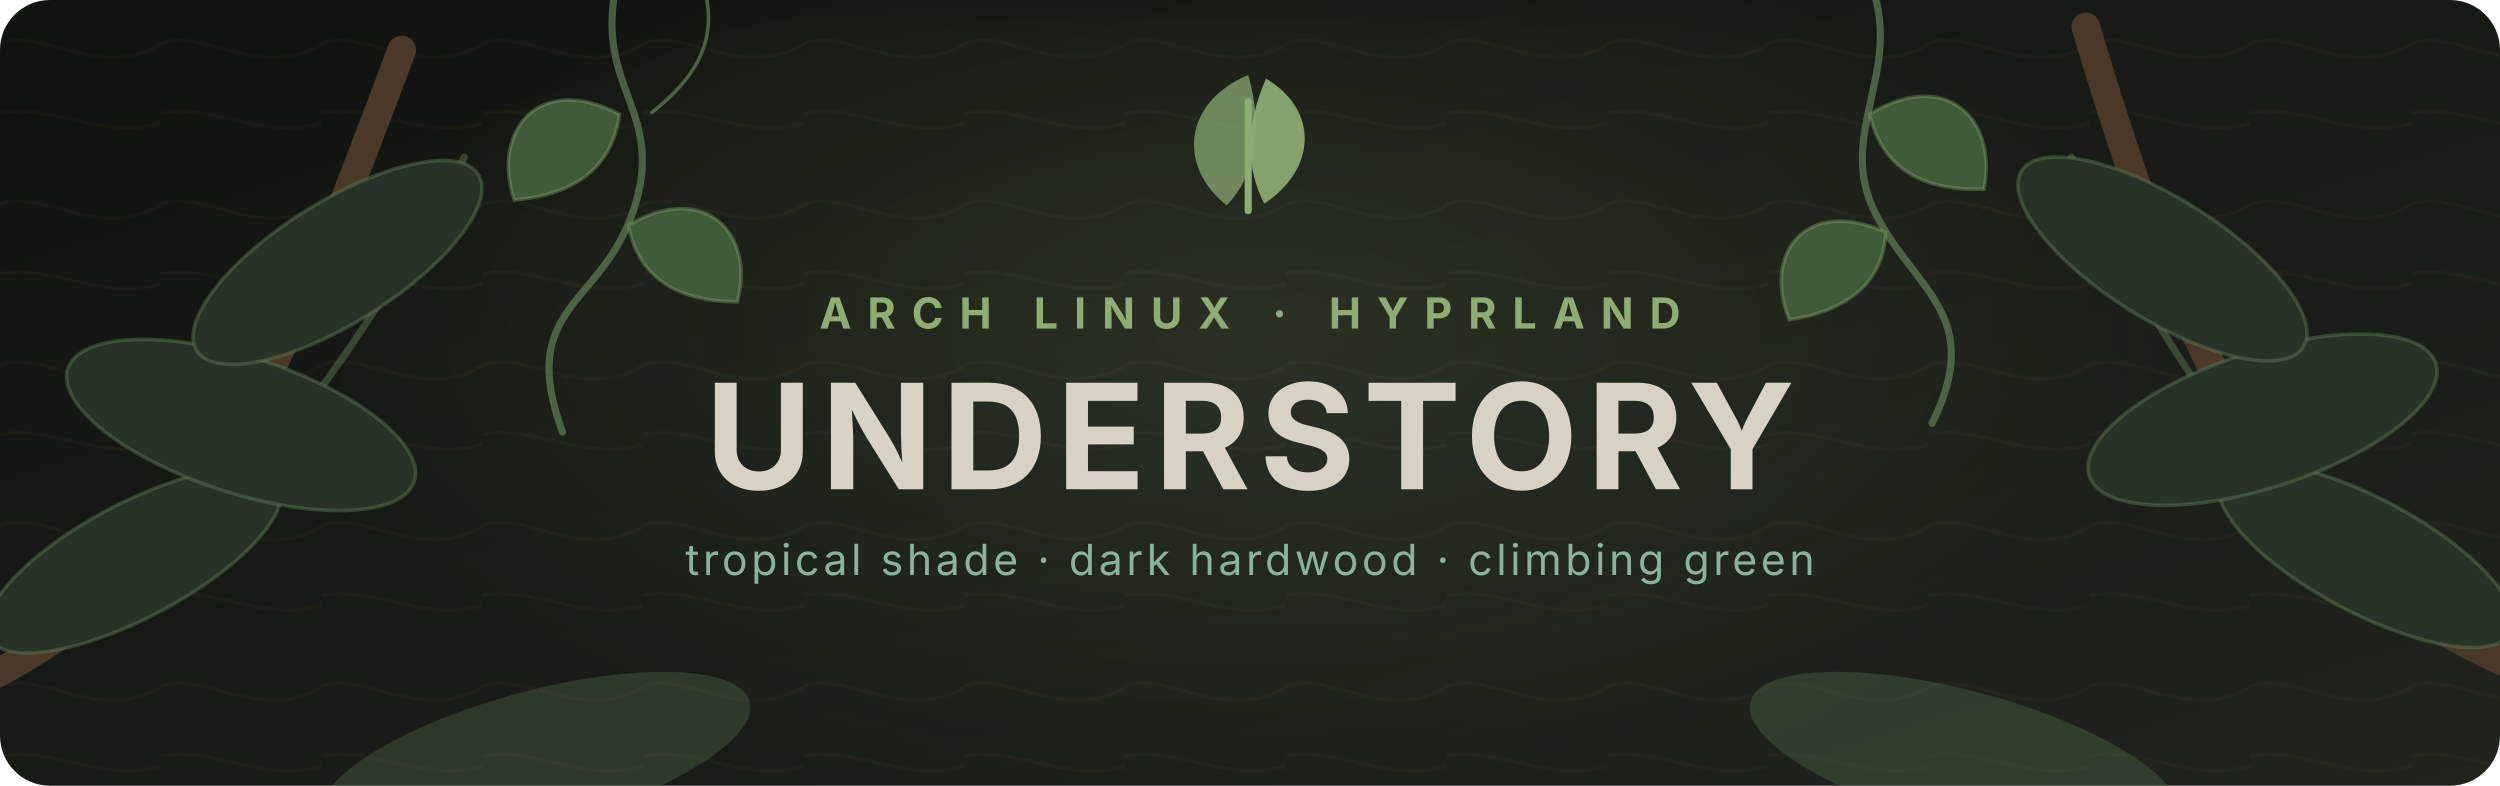
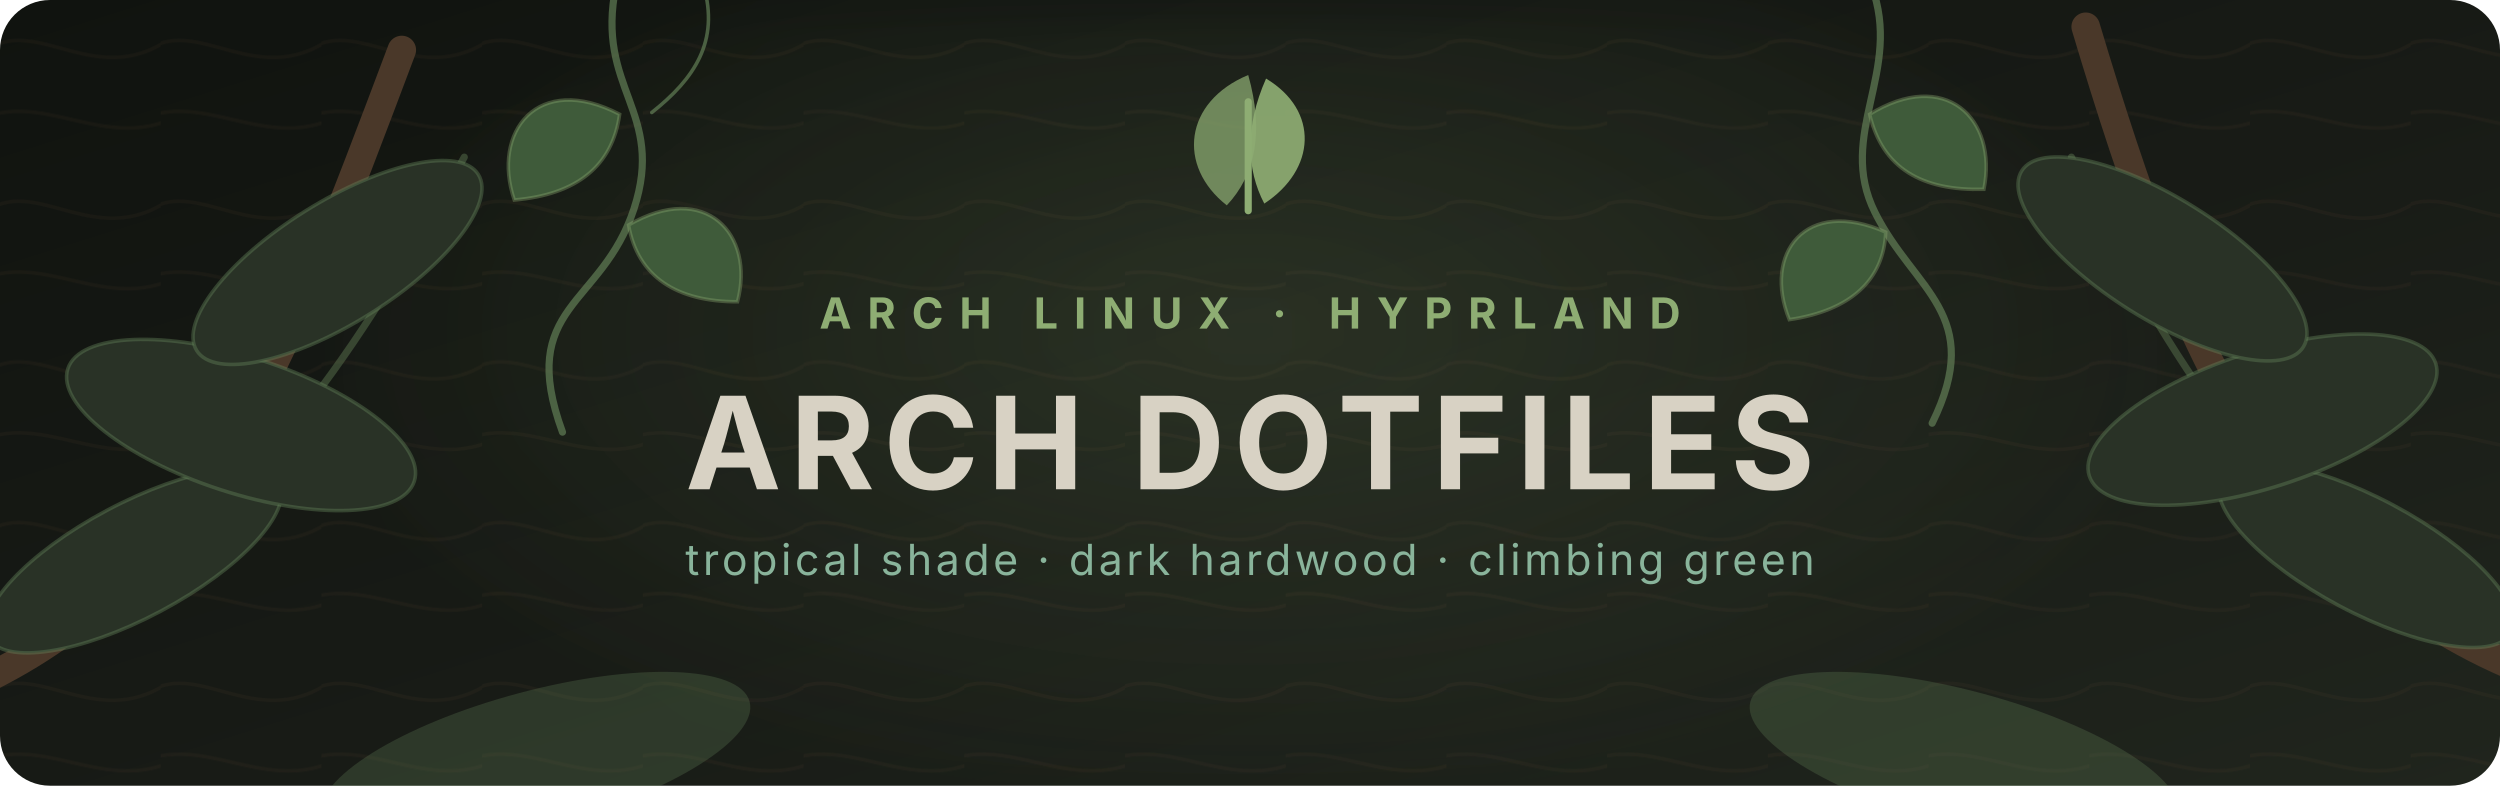
<svg xmlns="http://www.w3.org/2000/svg" viewBox="0 0 1400 440" role="img" aria-labelledby="title description">
  <defs>
    <linearGradient id="night" x1="0" y1="0" x2="1" y2="1">
      <stop offset="0" stop-color="#10130f" />
      <stop offset="0.55" stop-color="#181b16" />
      <stop offset="1" stop-color="#20251d" />
    </linearGradient>
    <radialGradient id="glow" cx="50%" cy="45%" r="55%">
      <stop offset="0" stop-color="#8ead73" stop-opacity=".16" />
      <stop offset="1" stop-color="#8ead73" stop-opacity="0" />
    </radialGradient>
    <pattern id="grain" width="90" height="90" patternUnits="userSpaceOnUse">
      <path d="M-10 30C20 5 55 55 100 18M-20 72C22 42 63 95 110 58" fill="none" stroke="#a47b50" stroke-opacity=".055" stroke-width="2" />
    </pattern>
    <filter id="soft">
      <feGaussianBlur stdDeviation="18" />
    </filter>
  </defs>
  <rect width="1400" height="440" rx="28" fill="url(#night)" />
  <rect width="1400" height="440" rx="28" fill="url(#grain)" />
  <ellipse cx="700" cy="210" rx="510" ry="245" fill="url(#glow)" filter="url(#soft)" />
  <g fill="none" stroke-linecap="round">
    <path d="M-25 388C112 330 158 206 225 28" stroke="#4a3829" stroke-width="16" />
    <path d="M1425 380C1278 326 1224 202 1168 15" stroke="#4a3829" stroke-width="16" />
    <path d="M54 338C151 275 208 183 260 88" stroke="#66845a" stroke-opacity=".42" stroke-width="4" />
    <path d="M1340 337C1261 273 1201 180 1160 88" stroke="#66845a" stroke-opacity=".42" stroke-width="4" />
  </g>
  <g fill="none" stroke="#66845a" stroke-width="4" stroke-linecap="round" opacity=".66">
    <path d="M345-8c-12 58 28 70 10 125s-66 54-40 125" />
    <path d="M1048-8c18 48-20 83 2 127s62 57 32 118" />
    <path d="M394-8c9 31-5 52-29 71" stroke-width="2" />
  </g>
  <g fill="#3f5b3a" stroke="#8ead73" stroke-opacity=".36" stroke-width="2">
    <path d="M347 64c-46-24-72 10-59 48 35-3 55-19 59-48Z" />
    <path d="M352 126c43-25 71 5 61 43-34 0-56-14-61-43Z" />
    <path d="M1047 64c42-26 72 2 64 42-35 1-57-12-64-42Z" />
    <path d="M1056 130c-45-20-69 12-54 49 34-5 53-22 54-49Z" />
  </g>
  <g fill="#293226" stroke="#66845a" stroke-opacity=".4" stroke-width="2">
    <ellipse cx="75" cy="314" rx="92" ry="32" transform="rotate(-28 75 314)" />
    <ellipse cx="135" cy="238" rx="102" ry="38" transform="rotate(18 135 238)" />
    <ellipse cx="189" cy="147" rx="93" ry="34" transform="rotate(-32 189 147)" />
    <ellipse cx="1325" cy="311" rx="92" ry="32" transform="rotate(28 1325 311)" />
    <ellipse cx="1267" cy="235" rx="102" ry="38" transform="rotate(-18 1267 235)" />
    <ellipse cx="1211" cy="145" rx="93" ry="34" transform="rotate(32 1211 145)" />
  </g>
  <g fill="#66845a" opacity=".28">
    <ellipse cx="300" cy="425" rx="124" ry="38" transform="rotate(-15 300 425)" />
    <ellipse cx="1100" cy="425" rx="124" ry="38" transform="rotate(15 1100 425)" />
  </g>
  <g text-anchor="middle" font-family="Inter, ui-sans-serif, system-ui, sans-serif">
    <text x="700" y="184" fill="#8ead73" font-size="24" font-weight="650" letter-spacing="9">ARCH LINUX · HYPRLAND</text>
-     <text x="700" y="274" fill="#d8d2c4" font-size="82" font-weight="720" letter-spacing="5">UNDERSTORY</text>
+     <text x="700" y="274" fill="#d8d2c4" font-size="72" font-weight="720" letter-spacing="5">ARCH DOTFILES</text>
    <text x="700" y="322" fill="#89b49b" font-size="24" letter-spacing="2">tropical shade · dark hardwood · climbing green</text>
  </g>
  <g fill="#8ead73">
    <path d="M687 115c-28-22-24-58 12-73 9 32 4 56-12 73Z" opacity=".72" />
    <path d="M708 114c29-19 31-52 1-70-12 27-11 51-1 70Z" opacity=".92" />
    <path d="M699 118v-61" fill="none" stroke="#8ead73" stroke-width="4" stroke-linecap="round" />
  </g>
</svg>
